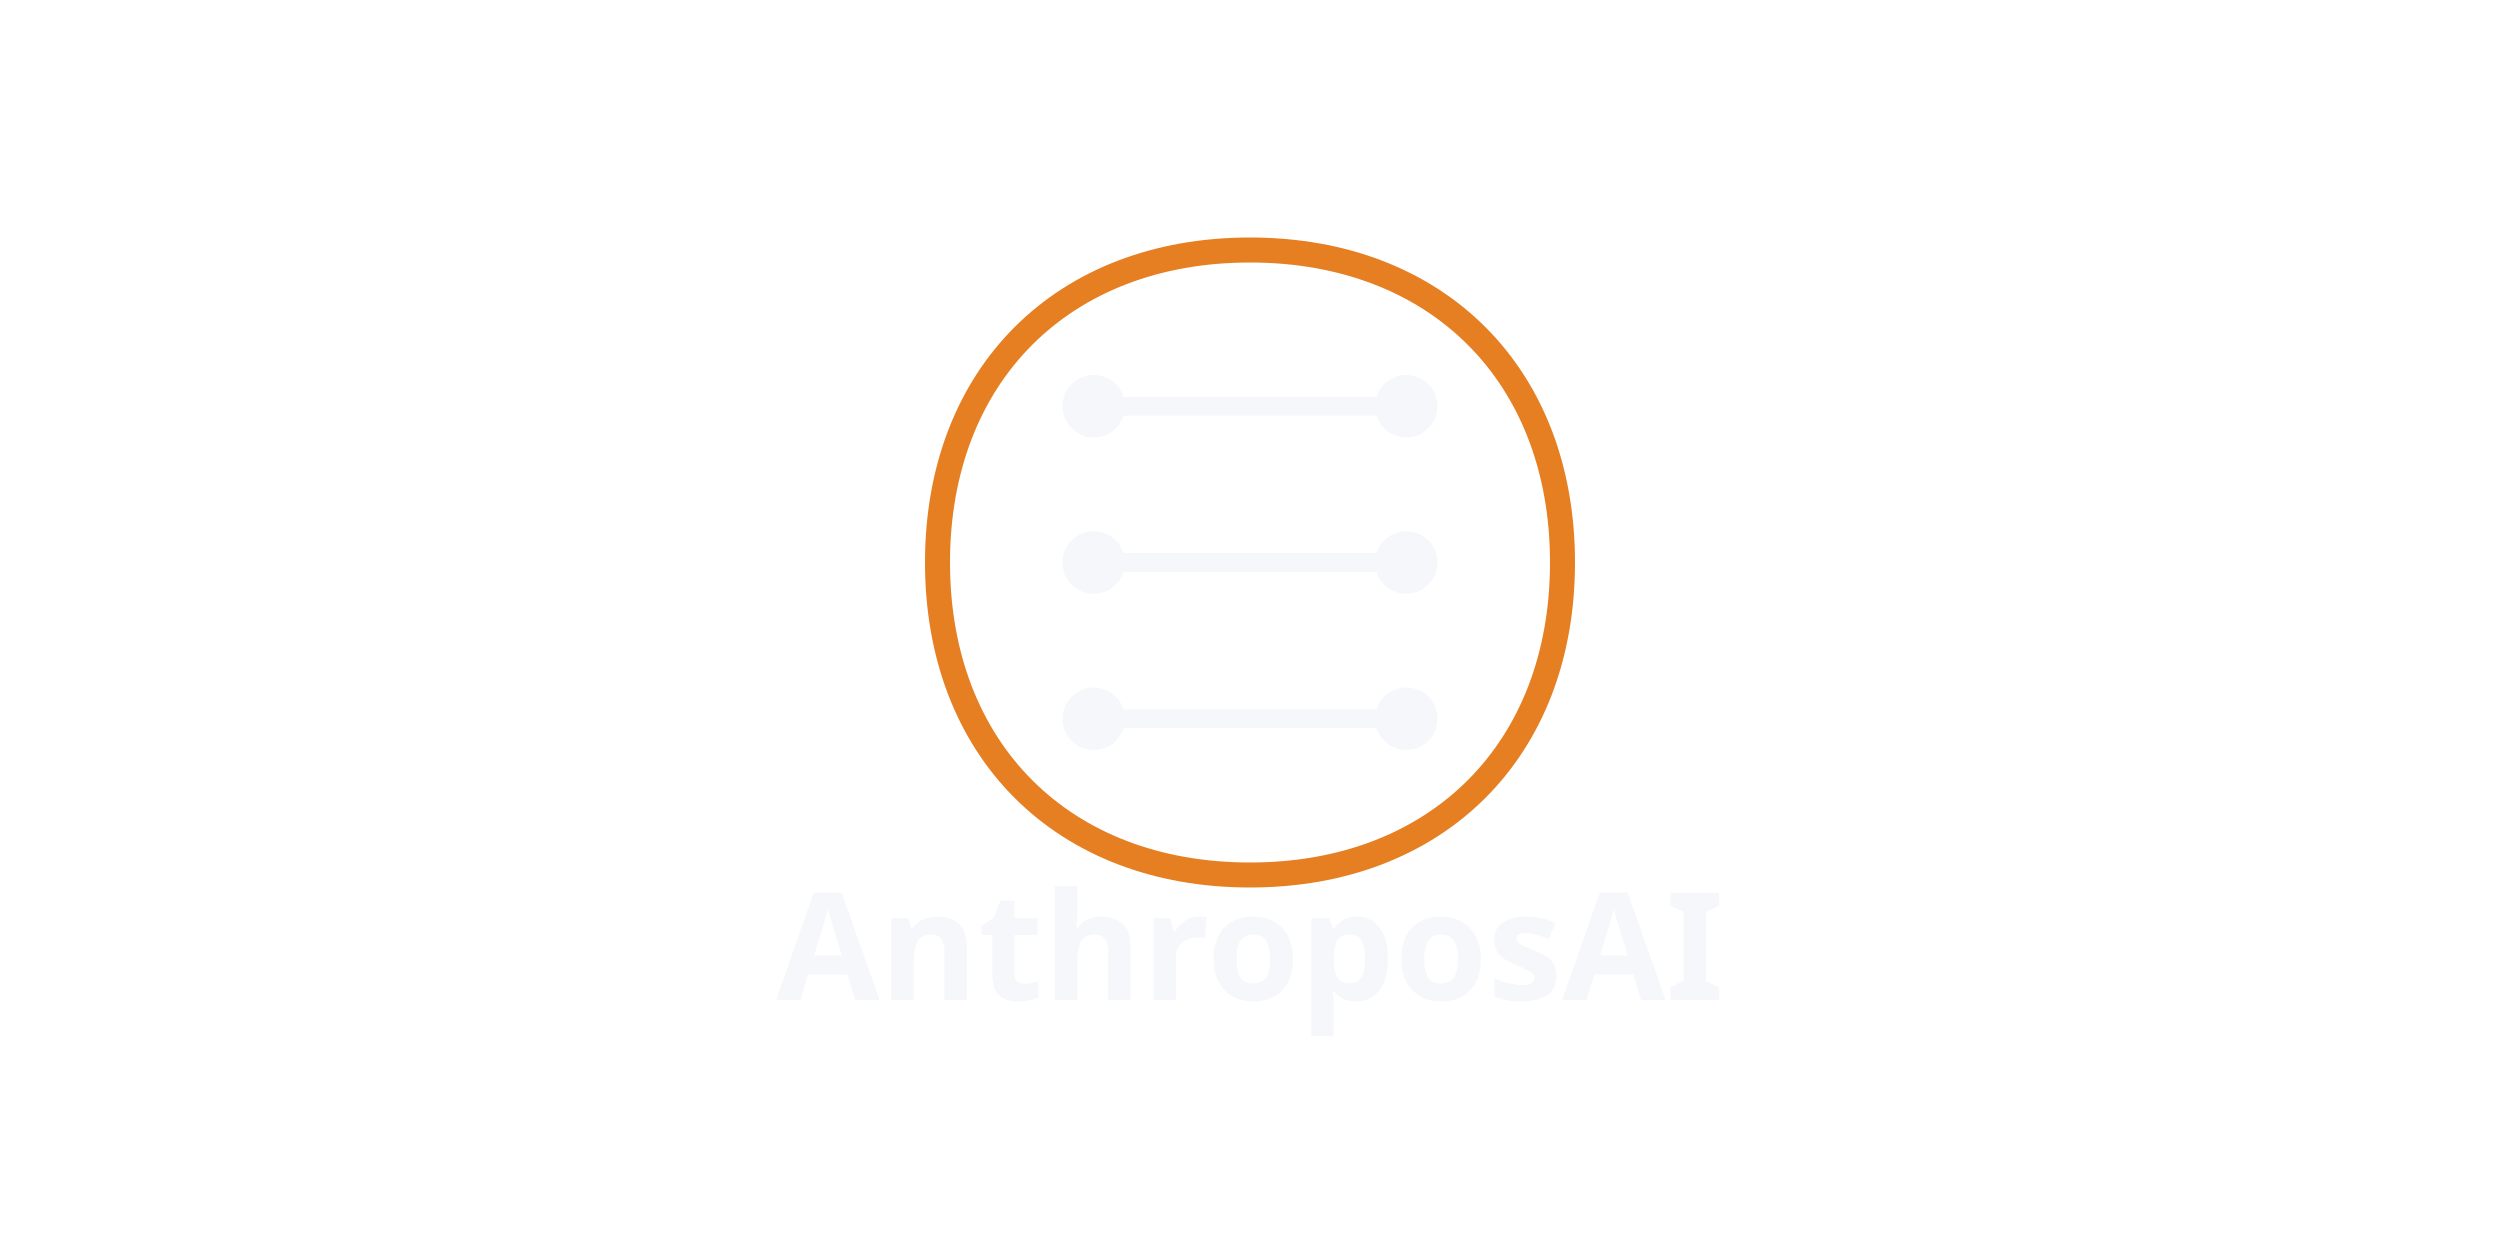
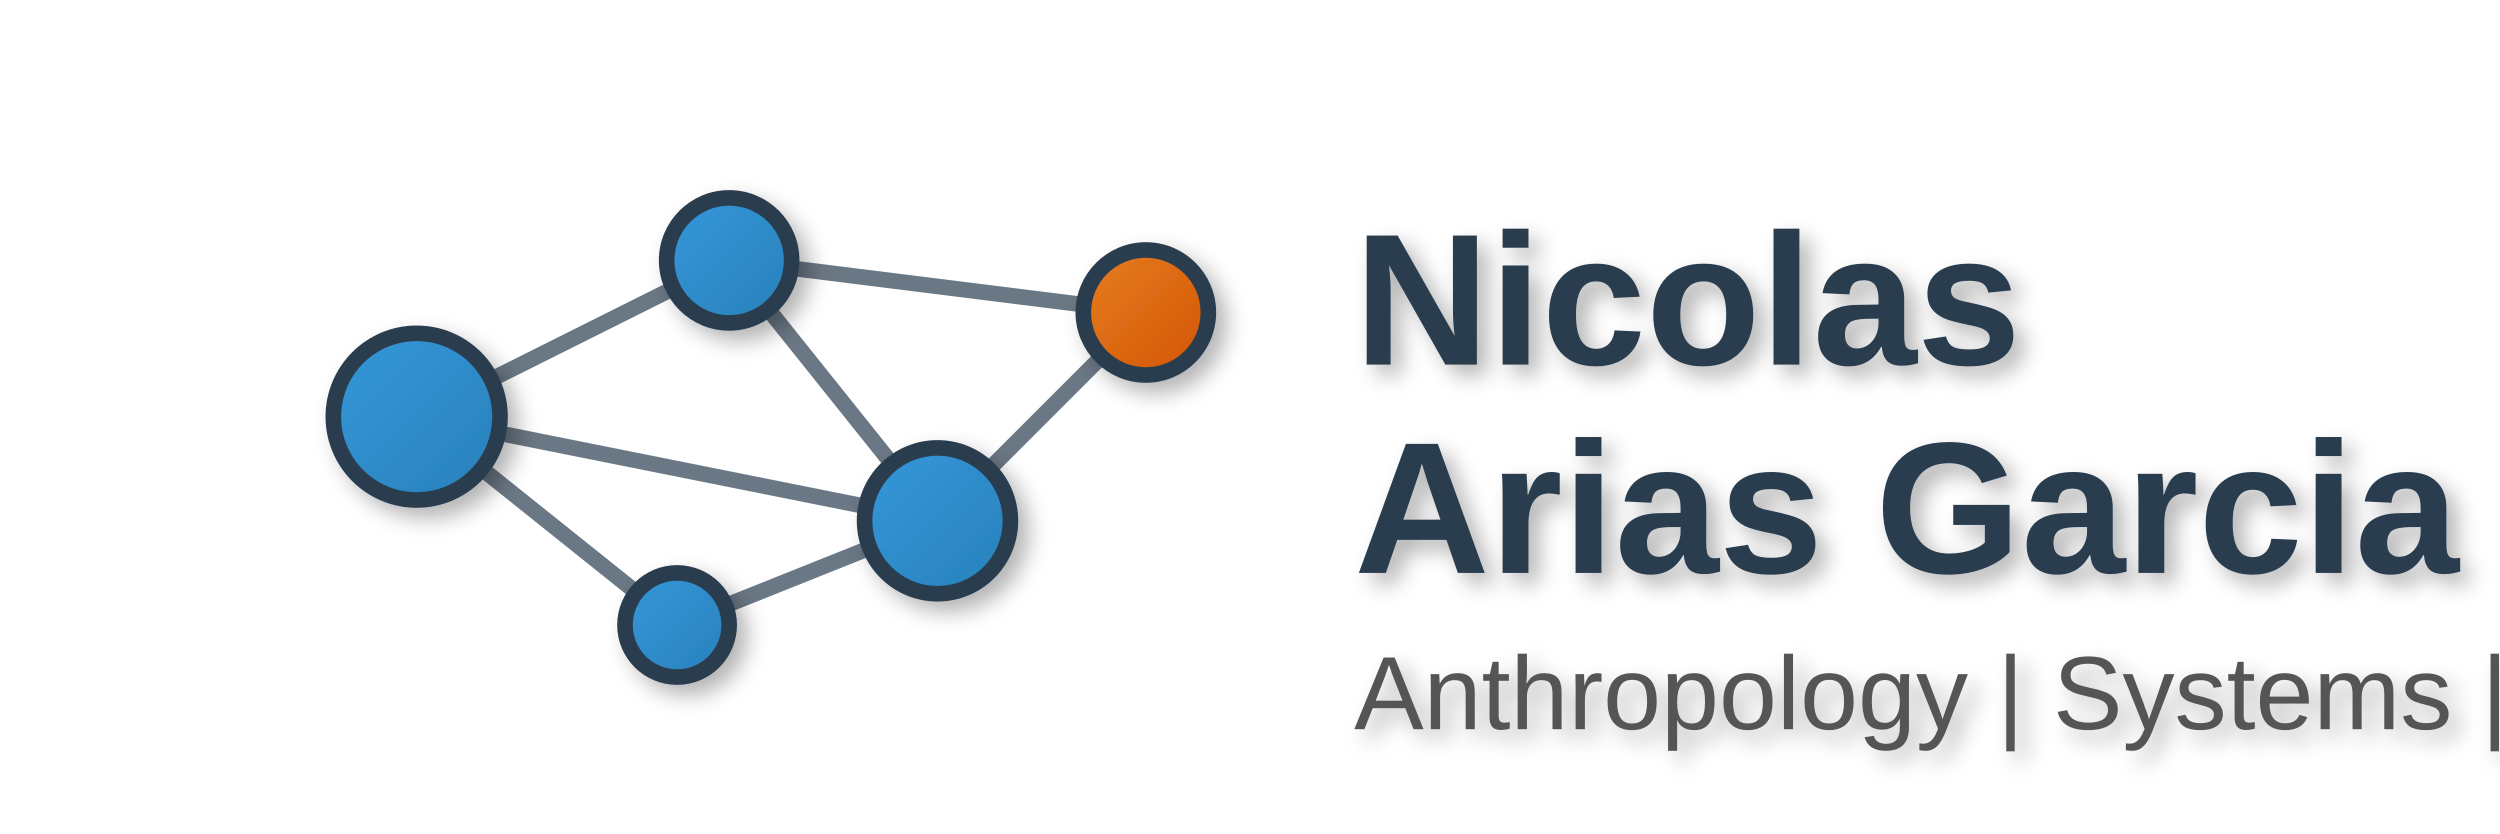
- <svg xmlns="http://www.w3.org/2000/svg" viewBox="0 0 400 200">
+ <svg xmlns="http://www.w3.org/2000/svg" viewBox="0 0 240 80">
+   <rect width="240" height="80" fill="none" />
  <defs>
-     <linearGradient id="bg-gradient" x1="0%" y1="0%" x2="100%" y2="100%">
-       <stop offset="0%" stop-color="#2C3E50" />
-       <stop offset="100%" stop-color="#3498DB" />
+     <filter id="shadow" x="-20%" y="-20%" width="140%" height="140%">
+       <feDropShadow dx="1" dy="1" stdDeviation="1" flood-opacity="0.3" />
+     </filter>
+     <linearGradient id="blueGradient" x1="0%" y1="0%" x2="100%" y2="100%">
+       <stop offset="0%" stop-color="#3498DB" />
+       <stop offset="100%" stop-color="#2980B9" />
+     </linearGradient>
+     <linearGradient id="orangeGradient" x1="0%" y1="0%" x2="100%" y2="100%">
+       <stop offset="0%" stop-color="#E67E22" />
+       <stop offset="100%" stop-color="#D35400" />
    </linearGradient>
  </defs>
-   <g transform="translate(100, 40)">
-     <path d="M100,0 C130,0 150,20 150,50 C150,80 130,100 100,100 C70,100 50,80 50,50 C50,20 70,0 100,0 Z" fill="none" stroke="#E67E22" stroke-width="4" />
-     <path d="M75,25 L125,25 M75,50 L125,50 M75,75 L125,75" stroke="#F5F7FA" stroke-width="3" stroke-linecap="round" />
-     <circle cx="75" cy="25" r="5" fill="#F5F7FA" />
-     <circle cx="125" cy="25" r="5" fill="#F5F7FA" />
-     <circle cx="75" cy="50" r="5" fill="#F5F7FA" />
-     <circle cx="125" cy="50" r="5" fill="#F5F7FA" />
-     <circle cx="75" cy="75" r="5" fill="#F5F7FA" />
-     <circle cx="125" cy="75" r="5" fill="#F5F7FA" />
+   <g>
+     <g fill="none" stroke="#2C3E50" stroke-width="1.5" stroke-opacity="0.7">
+       <line x1="40" y1="40" x2="70" y2="25" />
+       <line x1="40" y1="40" x2="90" y2="50" />
+       <line x1="40" y1="40" x2="65" y2="60" />
+       <line x1="70" y1="25" x2="90" y2="50" />
+       <line x1="70" y1="25" x2="110" y2="30" />
+       <line x1="90" y1="50" x2="65" y2="60" />
+       <line x1="90" y1="50" x2="110" y2="30" />
+     </g>
+     <g filter="url(#shadow)">
+       <circle cx="40" cy="40" r="8" fill="url(#blueGradient)" stroke="#2C3E50" stroke-width="1.5" />
+       <circle cx="70" cy="25" r="6" fill="url(#blueGradient)" stroke="#2C3E50" stroke-width="1.5" />
+       <circle cx="90" cy="50" r="7" fill="url(#blueGradient)" stroke="#2C3E50" stroke-width="1.5" />
+       <circle cx="65" cy="60" r="5" fill="url(#blueGradient)" stroke="#2C3E50" stroke-width="1.5" />
+       <circle cx="110" cy="30" r="6" fill="url(#orangeGradient)" stroke="#2C3E50" stroke-width="1.5" />
+     </g>
  </g>
-   <text x="200" y="160" font-family="Montserrat, sans-serif" font-weight="700" font-size="24" text-anchor="middle" fill="#F5F7FA">AnthroposAI</text>
+   <g filter="url(#shadow)">
+     <text x="130" y="35" font-family="Montserrat, 'Helvetica Neue', Arial, sans-serif" font-size="18" font-weight="bold" fill="#2C3E50">Nicolas</text>
+     <text x="130" y="55" font-family="Montserrat, 'Helvetica Neue', Arial, sans-serif" font-size="18" font-weight="bold" fill="#2C3E50">Arias Garcia</text>
+     <text x="130" y="70" font-family="'Source Sans Pro', 'Helvetica Neue', Arial, sans-serif" font-size="10" fill="#555555">Anthropology | Systems | Research</text>
+   </g>
</svg>
